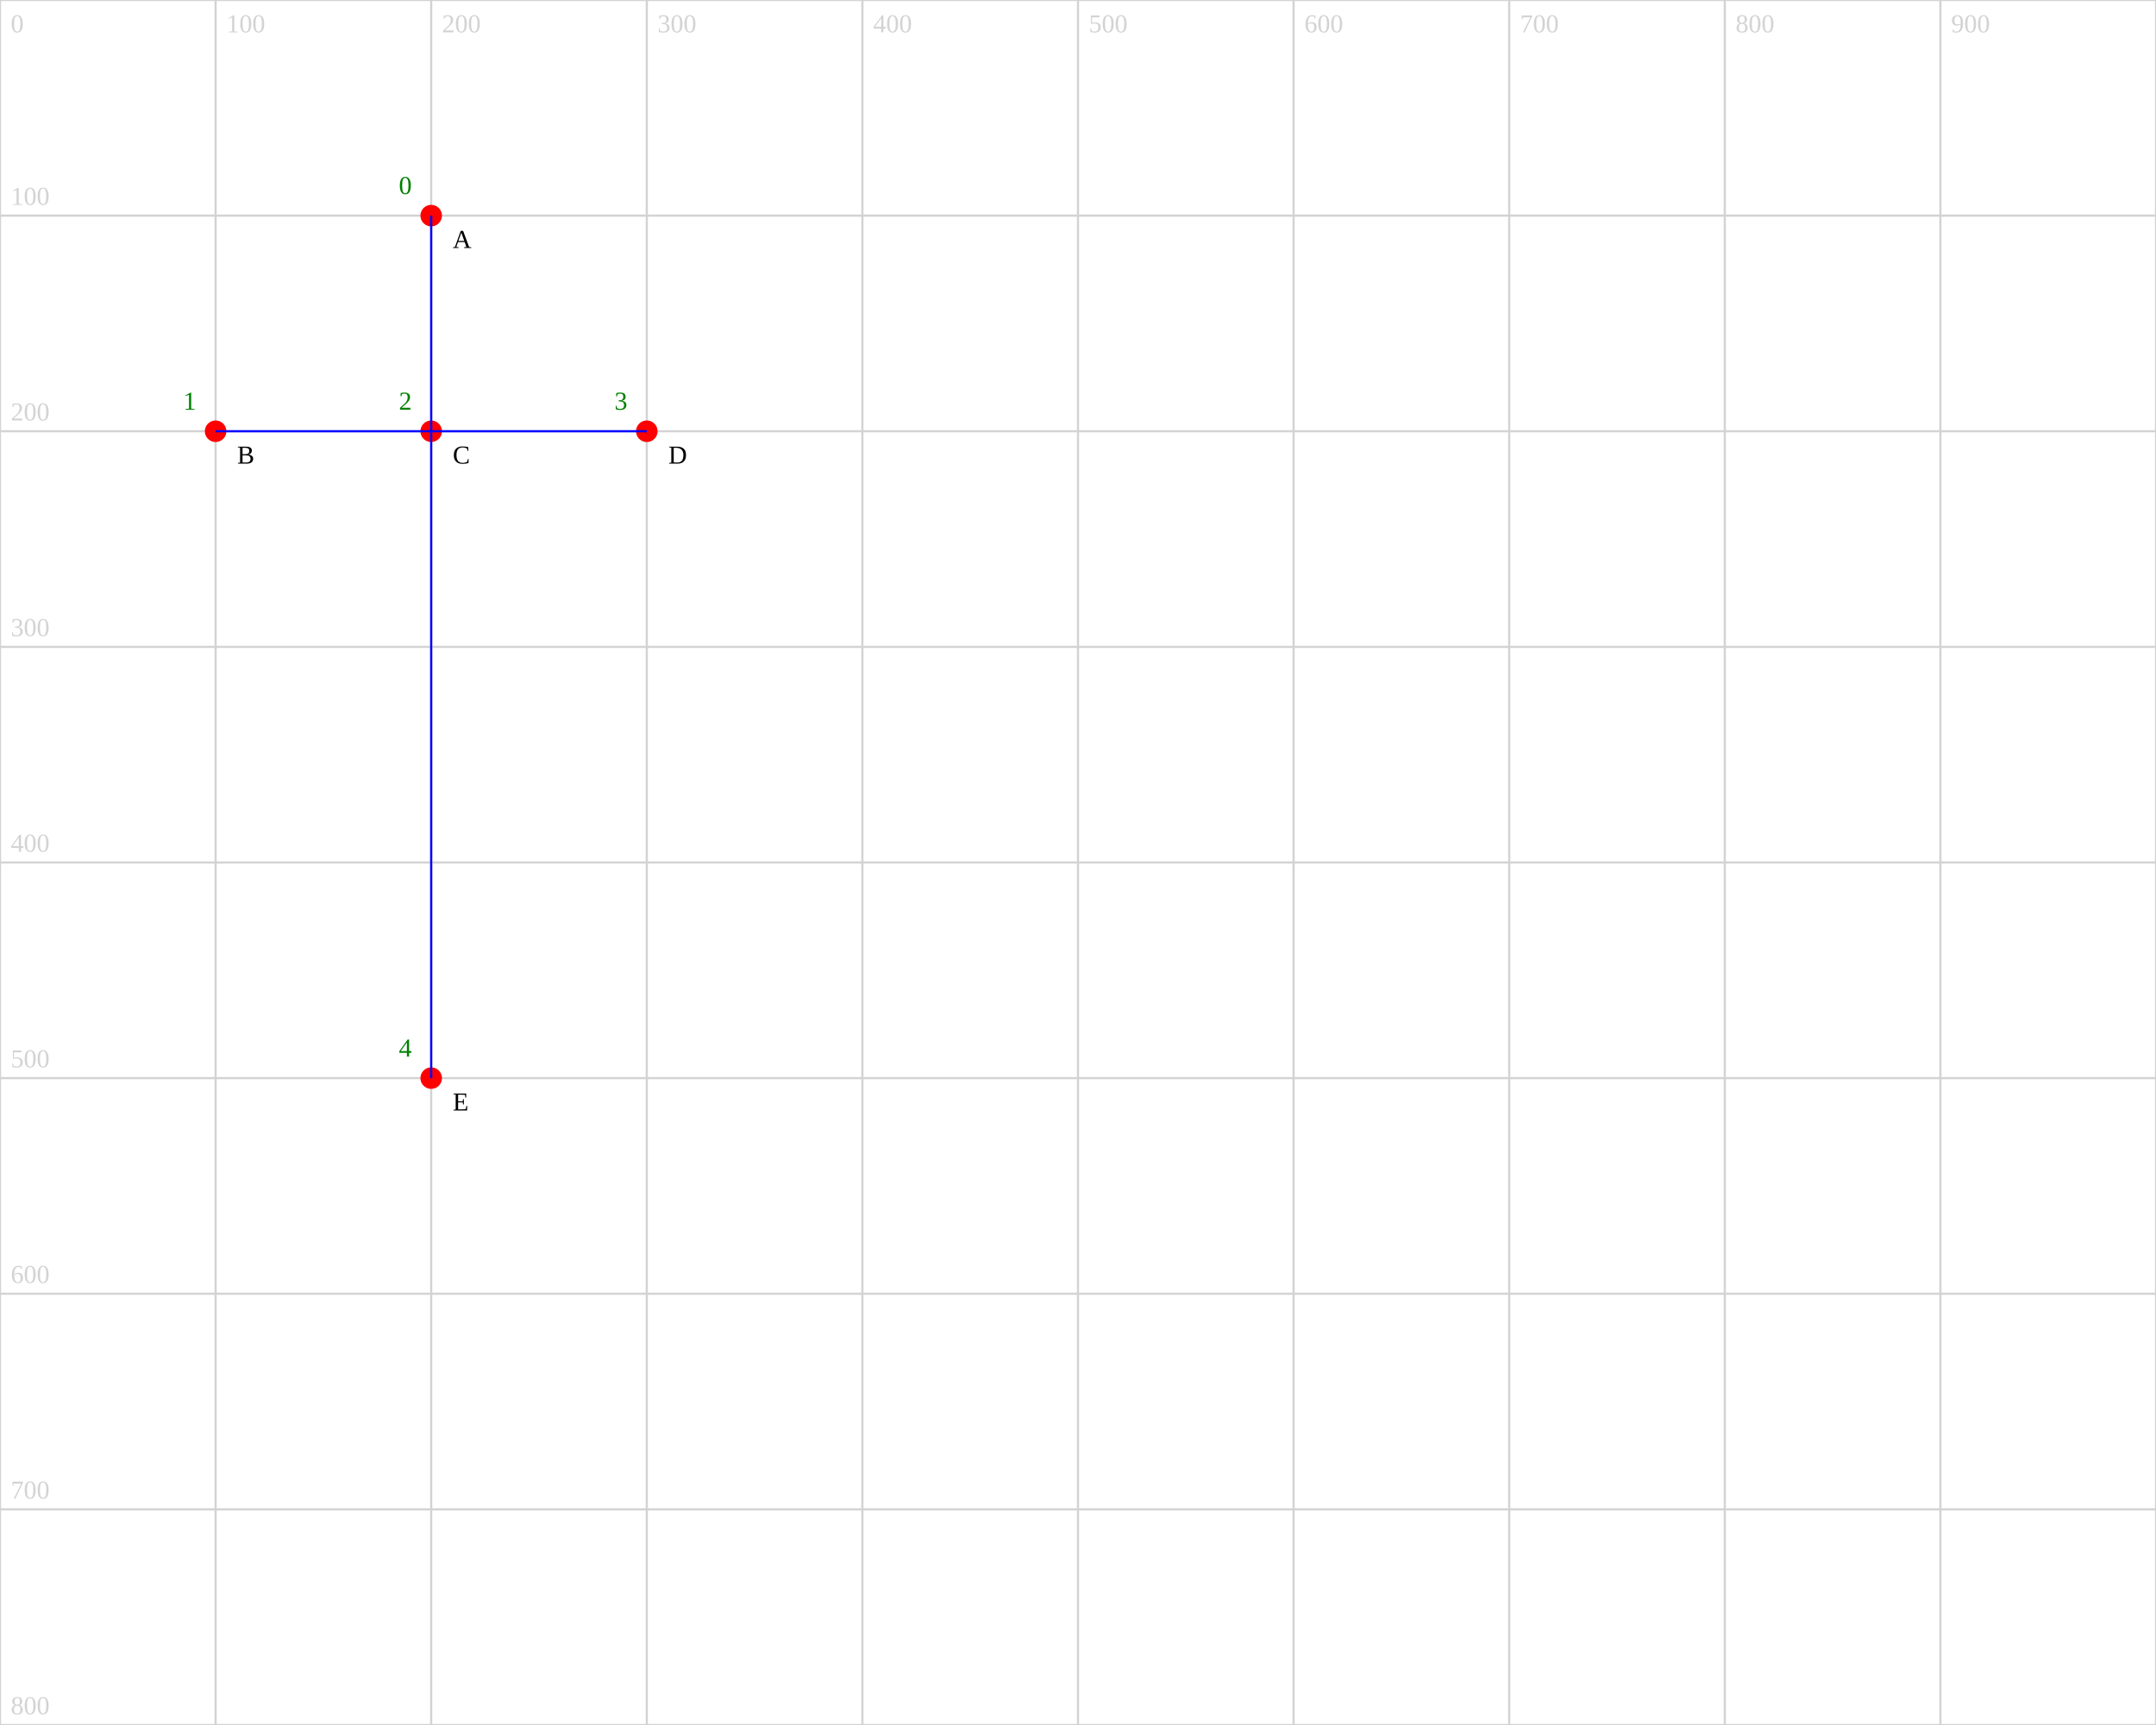
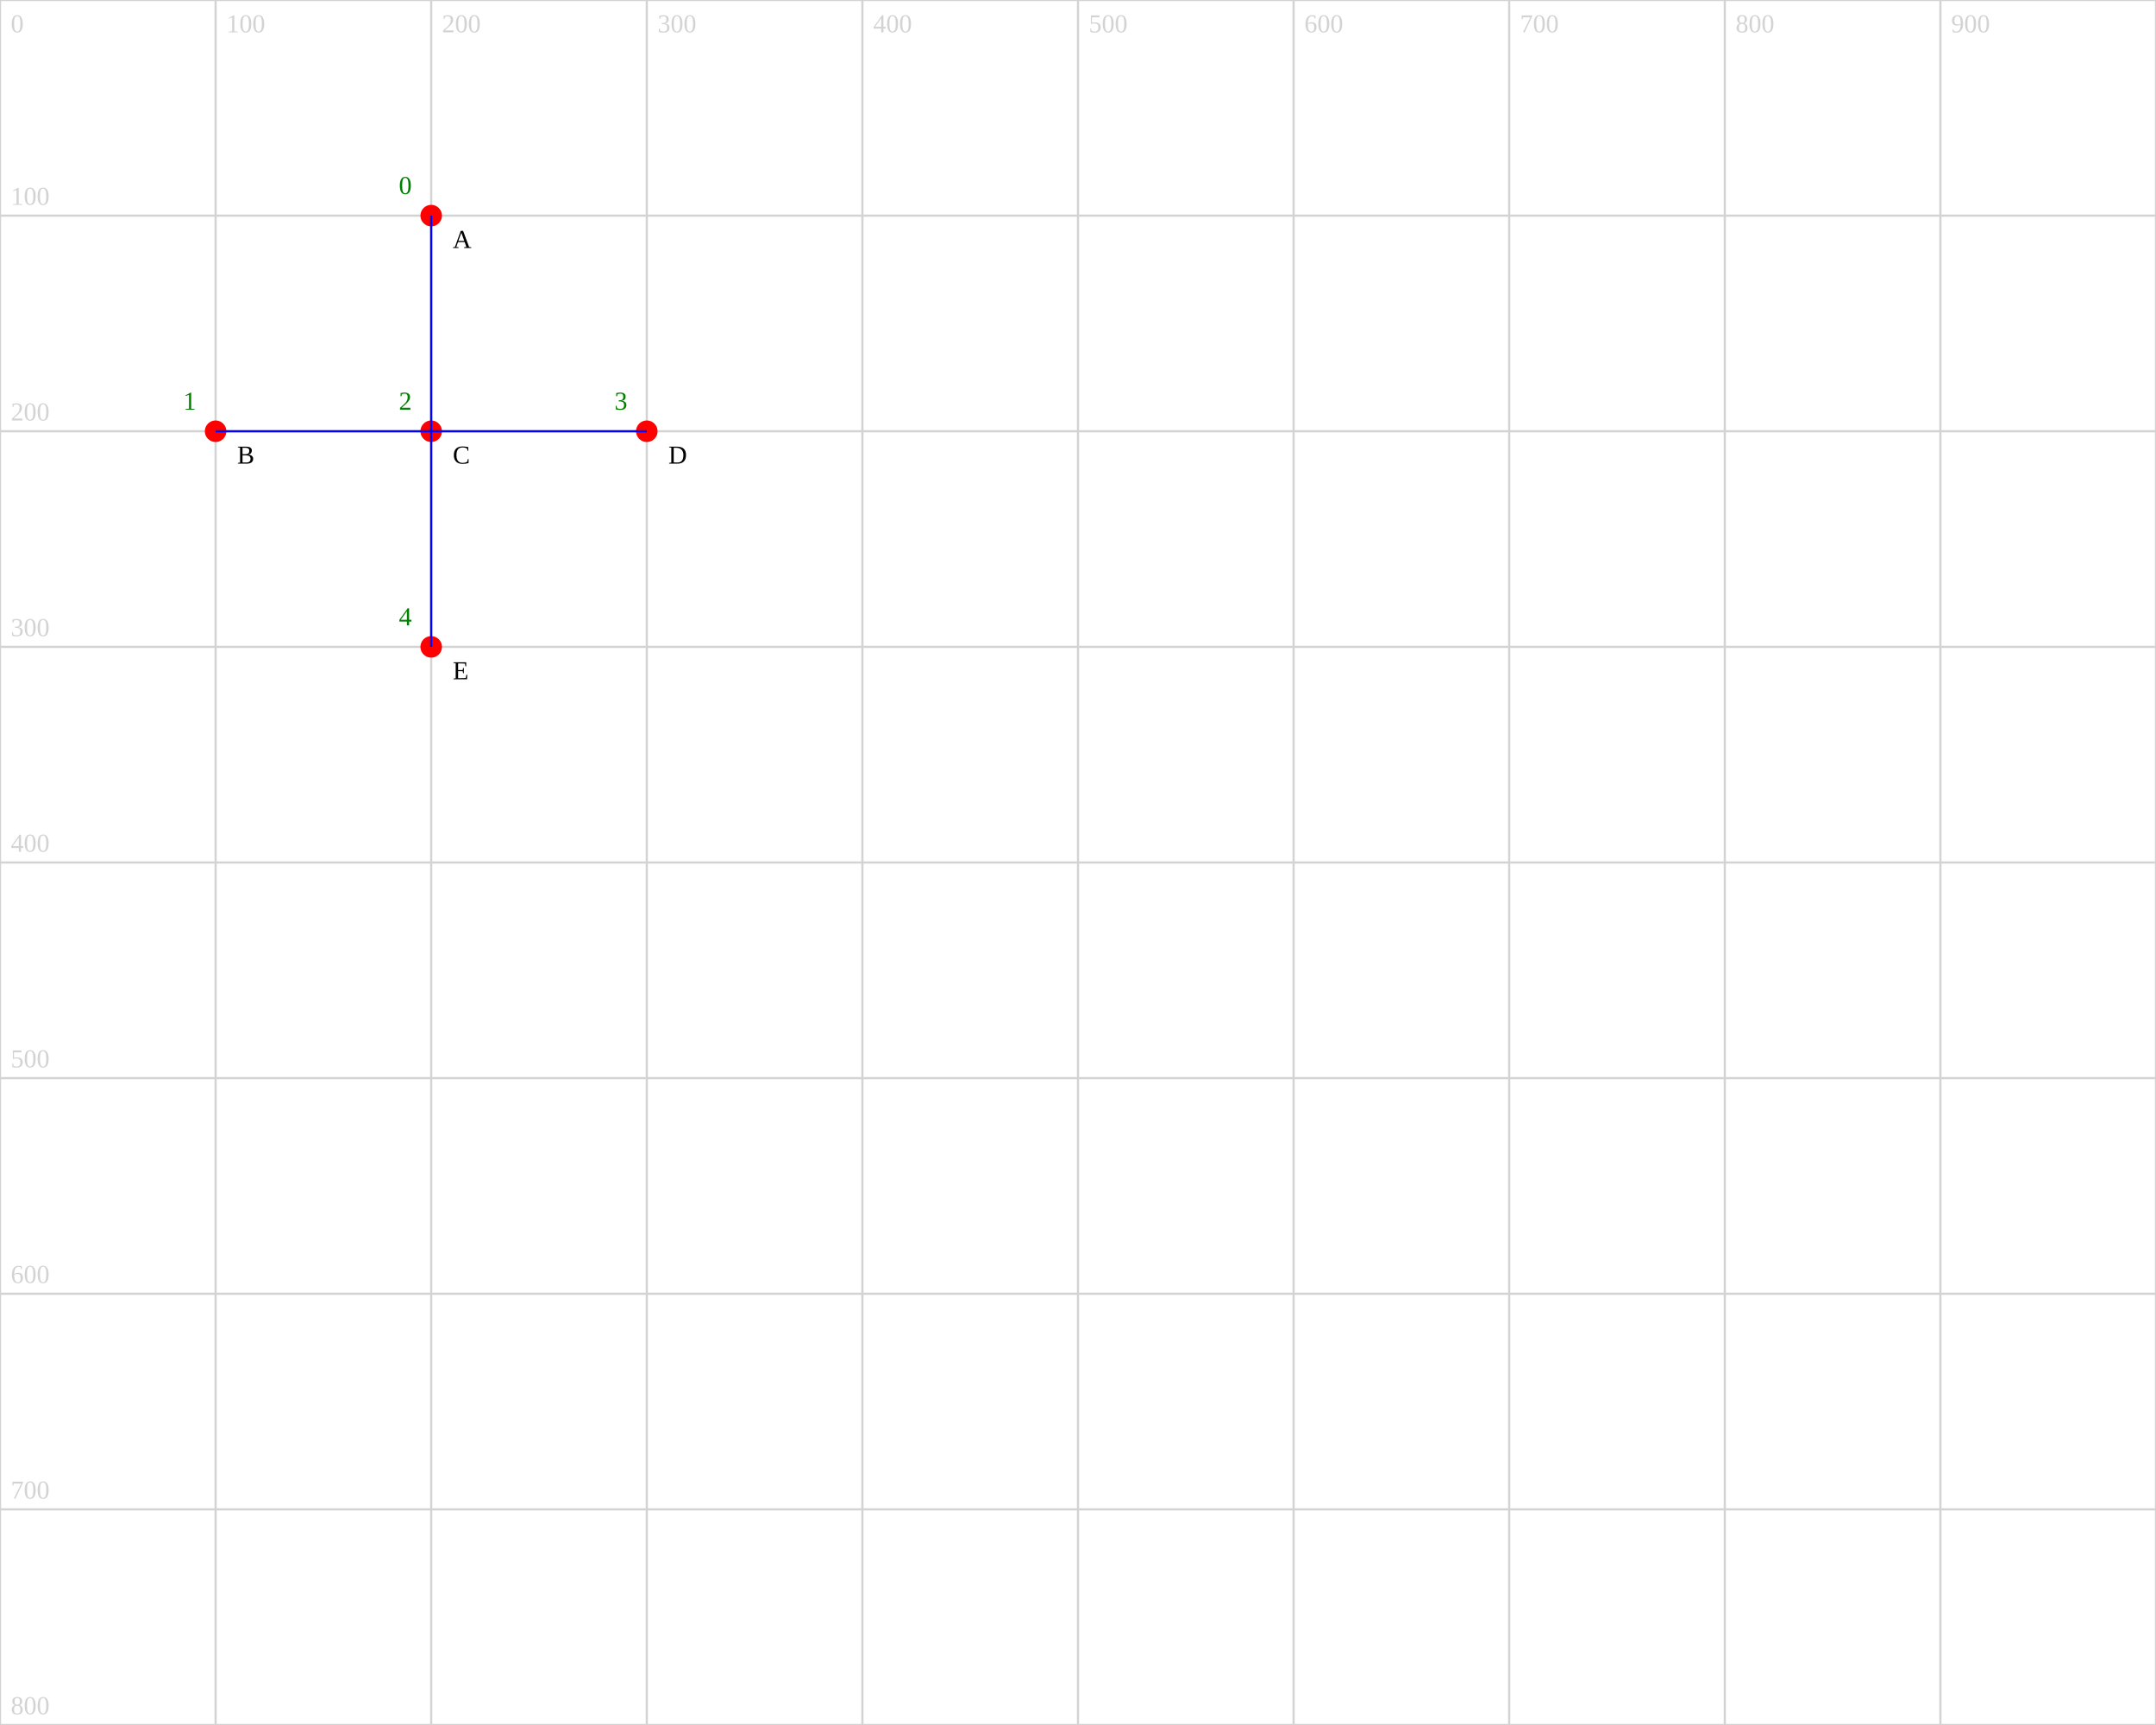
<svg xmlns="http://www.w3.org/2000/svg" version="1.1" width="1000" height="800">
  <line x1="0" y1="0" x2="1000" y2="0" stroke="lightgrey" />
  <text x="5" y="-5" fill="lightgrey">0</text>
  <line x1="0" y1="100" x2="1000" y2="100" stroke="lightgrey" />
  <text x="5" y="95" fill="lightgrey">100</text>
  <line x1="0" y1="200" x2="1000" y2="200" stroke="lightgrey" />
  <text x="5" y="195" fill="lightgrey">200</text>
  <line x1="0" y1="300" x2="1000" y2="300" stroke="lightgrey" />
  <text x="5" y="295" fill="lightgrey">300</text>
  <line x1="0" y1="400" x2="1000" y2="400" stroke="lightgrey" />
  <text x="5" y="395" fill="lightgrey">400</text>
  <line x1="0" y1="500" x2="1000" y2="500" stroke="lightgrey" />
  <text x="5" y="495" fill="lightgrey">500</text>
  <line x1="0" y1="600" x2="1000" y2="600" stroke="lightgrey" />
  <text x="5" y="595" fill="lightgrey">600</text>
  <line x1="0" y1="700" x2="1000" y2="700" stroke="lightgrey" />
  <text x="5" y="695" fill="lightgrey">700</text>
  <line x1="0" y1="800" x2="1000" y2="800" stroke="lightgrey" />
  <text x="5" y="795" fill="lightgrey">800</text>
  <line x1="0" y1="0" x2="0" y2="800" stroke="lightgrey" />
  <text x="5" y="15" fill="lightgrey">0</text>
  <line x1="100" y1="0" x2="100" y2="800" stroke="lightgrey" />
  <text x="105" y="15" fill="lightgrey">100</text>
  <line x1="200" y1="0" x2="200" y2="800" stroke="lightgrey" />
  <text x="205" y="15" fill="lightgrey">200</text>
  <line x1="300" y1="0" x2="300" y2="800" stroke="lightgrey" />
  <text x="305" y="15" fill="lightgrey">300</text>
  <line x1="400" y1="0" x2="400" y2="800" stroke="lightgrey" />
  <text x="405" y="15" fill="lightgrey">400</text>
  <line x1="500" y1="0" x2="500" y2="800" stroke="lightgrey" />
  <text x="505" y="15" fill="lightgrey">500</text>
  <line x1="600" y1="0" x2="600" y2="800" stroke="lightgrey" />
  <text x="605" y="15" fill="lightgrey">600</text>
  <line x1="700" y1="0" x2="700" y2="800" stroke="lightgrey" />
  <text x="705" y="15" fill="lightgrey">700</text>
  <line x1="800" y1="0" x2="800" y2="800" stroke="lightgrey" />
  <text x="805" y="15" fill="lightgrey">800</text>
  <line x1="900" y1="0" x2="900" y2="800" stroke="lightgrey" />
  <text x="905" y="15" fill="lightgrey">900</text>
  <line x1="1000" y1="0" x2="1000" y2="800" stroke="lightgrey" />
  <text x="1005" y="15" fill="lightgrey">1000</text>
  <circle cx="200" cy="100" r="5" fill="red" />
  <text x="210" y="115" fill="black">A</text>
  <text x="185" y="90" fill="green">0</text>
  <circle cx="100" cy="200" r="5" fill="red" />
  <text x="110" y="215" fill="black">B</text>
  <text x="85" y="190" fill="green">1</text>
  <circle cx="200" cy="200" r="5" fill="red" />
  <text x="210" y="215" fill="black">C</text>
  <text x="185" y="190" fill="green">2</text>
  <circle cx="300" cy="200" r="5" fill="red" />
  <text x="310" y="215" fill="black">D</text>
  <text x="285" y="190" fill="green">3</text>
-   <circle cx="200" cy="500" r="5" fill="red" />
-   <text x="210" y="515" fill="black">E</text>
-   <text x="185" y="490" fill="green">4</text>
+   <circle cx="200" cy="300" r="5" fill="red" />
+   <text x="210" y="315" fill="black">E</text>
+   <text x="185" y="290" fill="green">4</text>
  <line x1="200" y1="100" x2="200" y2="200" stroke="blue" />
  <line x1="100" y1="200" x2="200" y2="200" stroke="blue" />
  <line x1="200" y1="200" x2="300" y2="200" stroke="blue" />
-   <line x1="200" y1="200" x2="200" y2="500" stroke="blue" />
+   <line x1="200" y1="200" x2="200" y2="300" stroke="blue" />
</svg>
